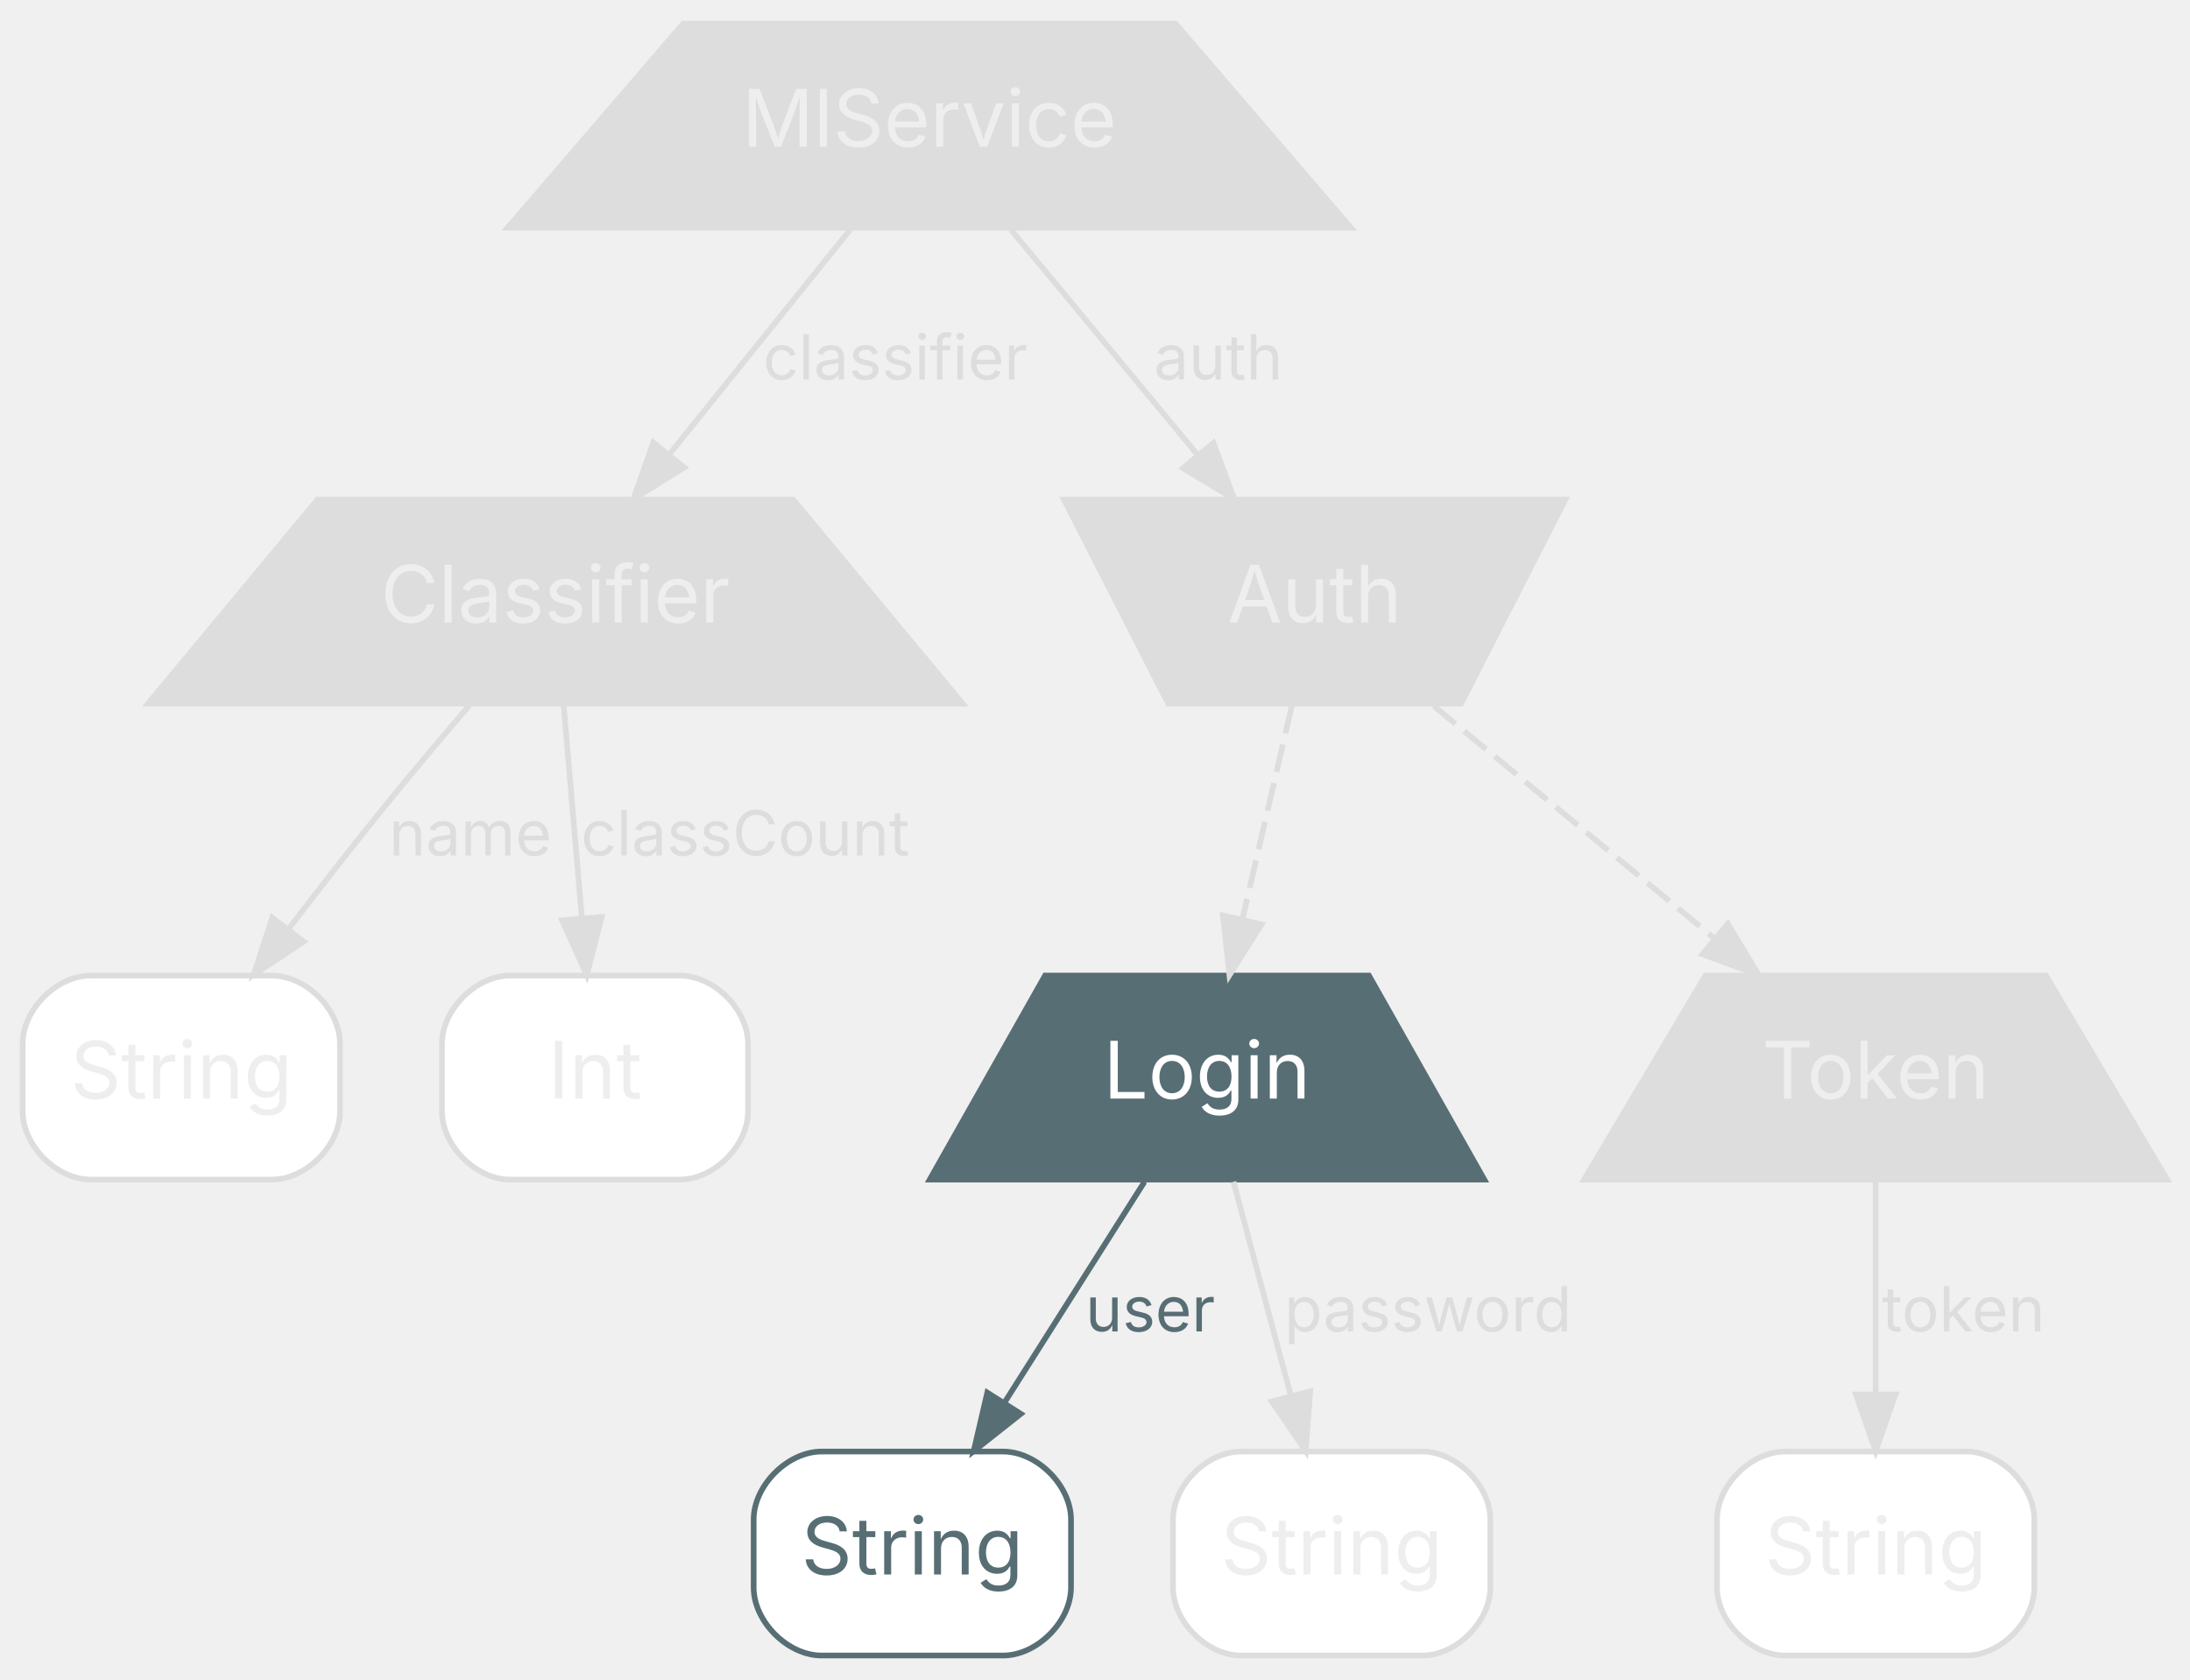
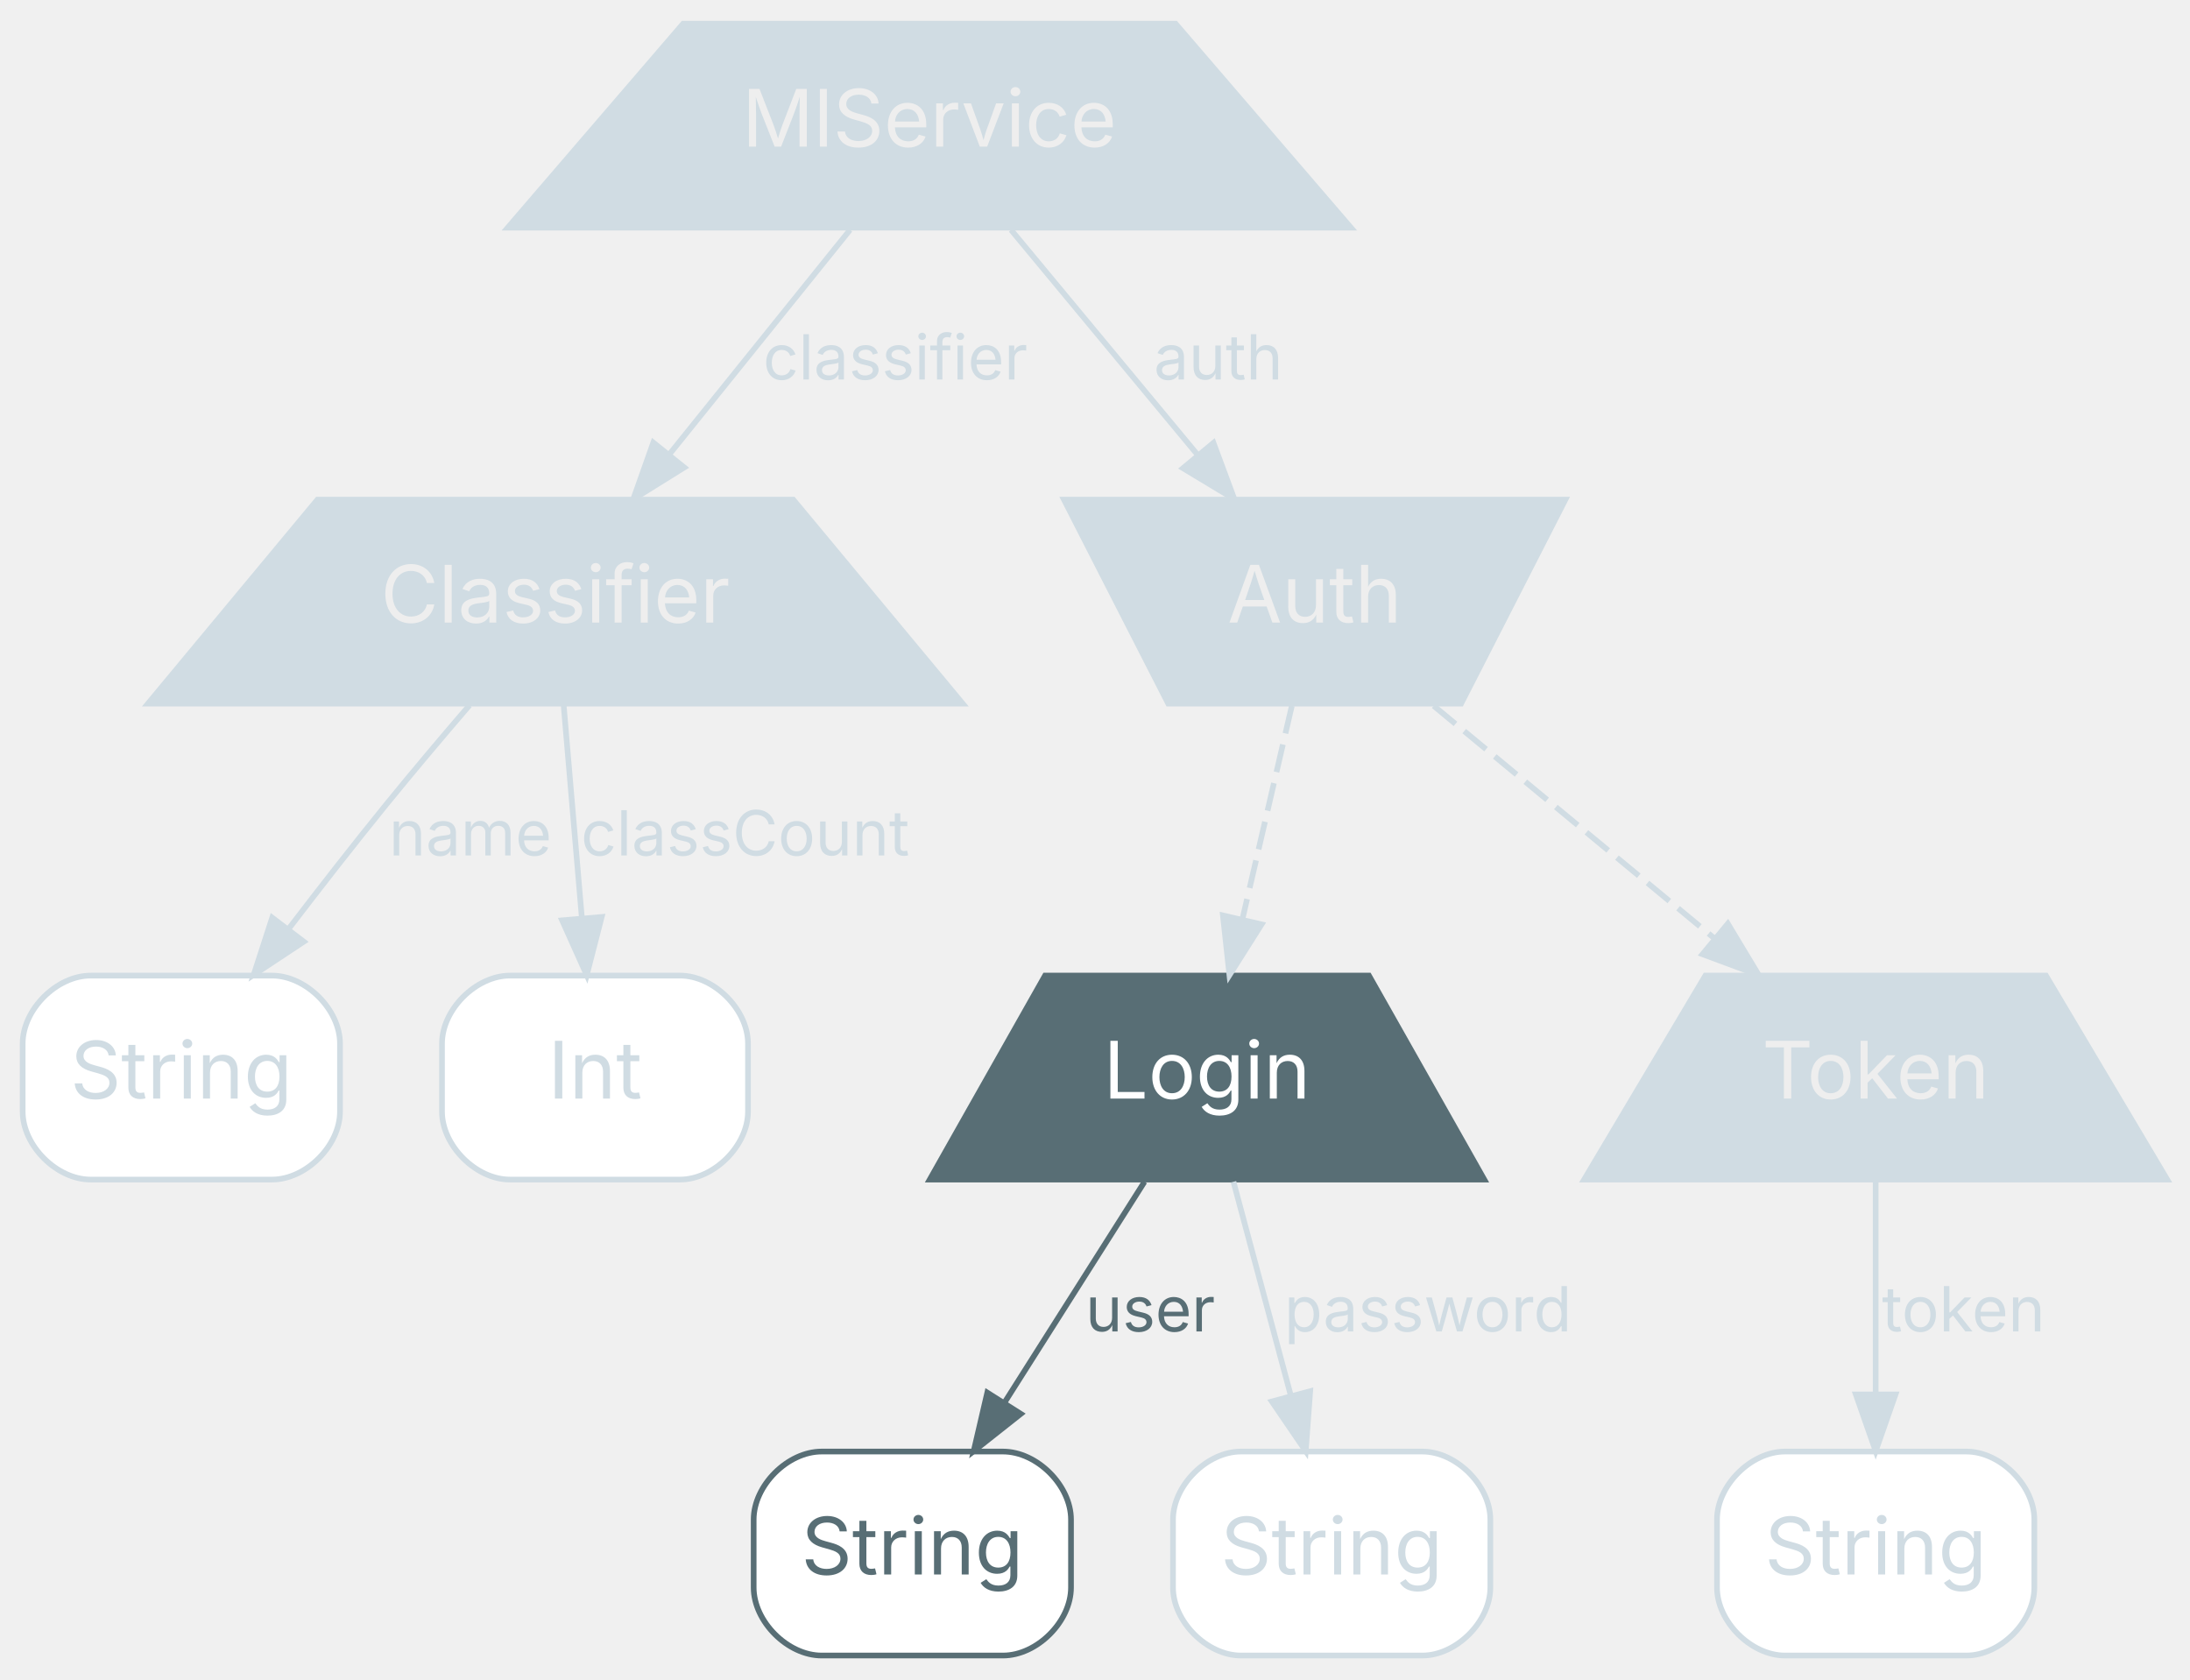
<svg xmlns="http://www.w3.org/2000/svg" width="386pt" height="296pt" viewBox="0.00 0.00 386.47 296.00">
  <g id="graph0" class="graph" transform="scale(1 1) rotate(0) translate(4 292)">
-     <g id="node1" class="node">
-       <polygon fill="#dddddd" stroke="#dddddd" points="203.45,-288 116.55,-288 85.6,-252 234.4,-252 203.45,-288" />
+     <g id="node1" class="node product,disabled">
+       <polygon fill="#d0dce3" stroke="#d0dce3" points="203.45,-288 116.55,-288 85.6,-252 234.4,-252 203.45,-288" />
      <text text-anchor="middle" x="160" y="-266.3" font-family="Inter,Arial" font-size="14.00" fill="#eeeeee">MlService</text>
    </g>
-     <g id="node2" class="node">
-       <polygon fill="#dddddd" stroke="#dddddd" points="135.98,-204 52.02,-204 22.11,-168 165.89,-168 135.98,-204" />
+     <g id="node2" class="node product,disabled">
+       <polygon fill="#d0dce3" stroke="#d0dce3" points="135.98,-204 52.02,-204 22.11,-168 165.89,-168 135.98,-204" />
      <text text-anchor="middle" x="94" y="-182.3" font-family="Inter,Arial" font-size="14.00" fill="#eeeeee">Classifier</text>
    </g>
-     <g id="edge1" class="edge">
-       <path fill="none" stroke="#dddddd" d="M146,-251.61C136.75,-240.12 124.48,-224.87 114.18,-212.07" />
-       <polygon fill="#dddddd" stroke="#dddddd" points="116.75,-209.68 107.75,-204.08 111.29,-214.07 116.75,-209.68" />
-       <text text-anchor="middle" x="154" y="-225.2" font-family="Inter,Arial" font-size="11.00" fill="#dddddd">classifier</text>
+     <g id="edge1" class="edge disabled">
+       <path fill="none" stroke="#d0dce3" d="M146,-251.61C136.75,-240.12 124.48,-224.87 114.18,-212.07" />
+       <polygon fill="#d0dce3" stroke="#d0dce3" points="116.75,-209.68 107.75,-204.08 111.29,-214.07 116.75,-209.68" />
+       <text text-anchor="middle" x="154" y="-225.2" font-family="Inter,Arial" font-size="11.00" fill="#d0dce3">classifier</text>
    </g>
-     <g id="node5" class="node">
-       <polygon fill="#dddddd" stroke="#dddddd" points="202.16,-168 253.84,-168 272.24,-204 183.76,-204 202.16,-168" />
+     <g id="node5" class="node sum,disabled">
+       <polygon fill="#d0dce3" stroke="#d0dce3" points="202.16,-168 253.84,-168 272.24,-204 183.76,-204 202.16,-168" />
      <text text-anchor="middle" x="228" y="-182.3" font-family="Inter,Arial" font-size="14.00" fill="#eeeeee">Auth</text>
    </g>
-     <g id="edge2" class="edge">
-       <path fill="none" stroke="#dddddd" d="M174.42,-251.61C183.95,-240.12 196.59,-224.87 207.21,-212.07" />
-       <polygon fill="#dddddd" stroke="#dddddd" points="210.14,-214.02 213.83,-204.08 204.76,-209.55 210.14,-214.02" />
-       <text text-anchor="middle" x="211" y="-225.2" font-family="Inter,Arial" font-size="11.00" fill="#dddddd">auth</text>
+     <g id="edge2" class="edge disabled">
+       <path fill="none" stroke="#d0dce3" d="M174.42,-251.61C183.95,-240.12 196.59,-224.87 207.21,-212.07" />
+       <polygon fill="#d0dce3" stroke="#d0dce3" points="210.14,-214.02 213.83,-204.08 204.76,-209.55 210.14,-214.02" />
+       <text text-anchor="middle" x="211" y="-225.2" font-family="Inter,Arial" font-size="11.00" fill="#d0dce3">auth</text>
    </g>
-     <g id="node6" class="node">
-       <path fill="#ffffff" stroke="#dddddd" d="M44,-120C44,-120 12,-120 12,-120 6,-120 0,-114 0,-108 0,-108 0,-96 0,-96 0,-90 6,-84 12,-84 12,-84 44,-84 44,-84 50,-84 56,-90 56,-96 56,-96 56,-108 56,-108 56,-114 50,-120 44,-120" />
-       <text text-anchor="middle" x="28" y="-98.3" font-family="Inter,Arial" font-size="14.00" fill="#eeeeee">String</text>
+     <g id="node3" class="node disabled">
+       <path fill="#ffffff" stroke="#d0dce3" d="M44,-120C44,-120 12,-120 12,-120 6,-120 0,-114 0,-108 0,-108 0,-96 0,-96 0,-90 6,-84 12,-84 12,-84 44,-84 44,-84 50,-84 56,-90 56,-96 56,-96 56,-108 56,-108 56,-114 50,-120 44,-120" />
+       <text text-anchor="middle" x="28" y="-98.3" font-family="Inter,Arial" font-size="14.00" fill="#d0dce3">String</text>
    </g>
-     <g id="edge3" class="edge">
-       <path fill="none" stroke="#dddddd" d="M78.85,-167.71C74.04,-162.12 68.74,-155.84 64,-150 58.32,-143 52.31,-135.28 46.86,-128.15" />
-       <polygon fill="#dddddd" stroke="#dddddd" points="49.61,-125.99 40.77,-120.14 44.04,-130.22 49.61,-125.99" />
-       <text text-anchor="middle" x="79" y="-141.2" font-family="Inter,Arial" font-size="11.00" fill="#dddddd">name</text>
+     <g id="edge3" class="edge disabled">
+       <path fill="none" stroke="#d0dce3" d="M78.85,-167.71C74.04,-162.12 68.74,-155.84 64,-150 58.32,-143 52.31,-135.28 46.86,-128.15" />
+       <polygon fill="#d0dce3" stroke="#d0dce3" points="49.61,-125.99 40.77,-120.14 44.04,-130.22 49.61,-125.99" />
+       <text text-anchor="middle" x="79" y="-141.2" font-family="Inter,Arial" font-size="11.00" fill="#d0dce3">name</text>
    </g>
-     <g id="node7" class="node">
-       <path fill="#ffffff" stroke="#dddddd" d="M116,-120C116,-120 86,-120 86,-120 80,-120 74,-114 74,-108 74,-108 74,-96 74,-96 74,-90 80,-84 86,-84 86,-84 116,-84 116,-84 122,-84 128,-90 128,-96 128,-96 128,-108 128,-108 128,-114 122,-120 116,-120" />
-       <text text-anchor="middle" x="101" y="-98.3" font-family="Inter,Arial" font-size="14.00" fill="#eeeeee">Int</text>
+     <g id="node4" class="node disabled">
+       <path fill="#ffffff" stroke="#d0dce3" d="M116,-120C116,-120 86,-120 86,-120 80,-120 74,-114 74,-108 74,-108 74,-96 74,-96 74,-90 80,-84 86,-84 86,-84 116,-84 116,-84 122,-84 128,-90 128,-96 128,-96 128,-108 128,-108 128,-114 122,-120 116,-120" />
+       <text text-anchor="middle" x="101" y="-98.3" font-family="Inter,Arial" font-size="14.00" fill="#d0dce3">Int</text>
    </g>
-     <g id="edge4" class="edge">
-       <path fill="none" stroke="#dddddd" d="M95.48,-167.61C96.41,-156.77 97.62,-142.6 98.67,-130.29" />
-       <polygon fill="#dddddd" stroke="#dddddd" points="102.18,-130.35 99.54,-120.08 95.2,-129.75 102.18,-130.35" />
-       <text text-anchor="middle" x="127.5" y="-141.2" font-family="Inter,Arial" font-size="11.00" fill="#dddddd">classCount</text>
+     <g id="edge4" class="edge disabled">
+       <path fill="none" stroke="#d0dce3" d="M95.48,-167.61C96.41,-156.77 97.62,-142.6 98.67,-130.29" />
+       <polygon fill="#d0dce3" stroke="#d0dce3" points="102.18,-130.35 99.54,-120.08 95.2,-129.75 102.18,-130.35" />
+       <text text-anchor="middle" x="127.5" y="-141.2" font-family="Inter,Arial" font-size="11.00" fill="#d0dce3">classCount</text>
    </g>
-     <g id="node3" class="node">
+     <g id="node6" class="node product">
      <polygon fill="#586e75" stroke="#586e75" points="237.58,-120 180.42,-120 160.07,-84 257.93,-84 237.58,-120" />
      <text text-anchor="middle" x="209" y="-98.3" font-family="Inter,Arial" font-size="14.00" fill="#ffffff">Login</text>
    </g>
-     <g id="node8" class="node">
+     <g id="edge9" class="edge value,disabled">
+       <path fill="none" stroke="#d0dce3" stroke-dasharray="5,2" d="M223.97,-167.61C221.43,-156.66 218.11,-142.31 215.24,-129.92" />
+       <polygon fill="#d0dce3" stroke="#d0dce3" points="218.63,-129.04 212.96,-120.08 211.81,-130.62 218.63,-129.04" />
+     </g>
+     <g id="node9" class="node product,disabled">
+       <polygon fill="#d0dce3" stroke="#d0dce3" points="357.05,-120 296.95,-120 275.55,-84 378.45,-84 357.05,-120" />
+       <text text-anchor="middle" x="327" y="-98.3" font-family="Inter,Arial" font-size="14.00" fill="#eeeeee">Token</text>
+     </g>
+     <g id="edge8" class="edge value,disabled">
+       <path fill="none" stroke="#d0dce3" stroke-dasharray="5,2" d="M249,-167.61C263.4,-155.68 282.69,-139.7 298.48,-126.62" />
+       <polygon fill="#d0dce3" stroke="#d0dce3" points="300.91,-129.16 306.37,-120.08 296.44,-123.77 300.91,-129.16" />
+     </g>
+     <g id="node7" class="node">
      <path fill="#ffffff" stroke="#586e75" d="M173,-36C173,-36 141,-36 141,-36 135,-36 129,-30 129,-24 129,-24 129,-12 129,-12 129,-6 135,0 141,0 141,0 173,0 173,0 179,0 185,-6 185,-12 185,-12 185,-24 185,-24 185,-30 179,-36 173,-36" />
      <text text-anchor="middle" x="157" y="-14.3" font-family="Inter,Arial" font-size="14.00" fill="#586e75">String</text>
    </g>
    <g id="edge6" class="edge">
      <path fill="none" stroke="#586e75" d="M197.97,-83.61C190.82,-72.34 181.38,-57.45 173.37,-44.81" />
      <polygon fill="#586e75" stroke="#586e75" points="176.14,-42.65 167.83,-36.08 170.23,-46.4 176.14,-42.65" />
      <text text-anchor="middle" x="199" y="-57.2" font-family="Inter,Arial" font-size="11.00" fill="#586e75">user</text>
    </g>
-     <g id="node9" class="node">
-       <path fill="#ffffff" stroke="#dddddd" d="M247,-36C247,-36 215,-36 215,-36 209,-36 203,-30 203,-24 203,-24 203,-12 203,-12 203,-6 209,0 215,0 215,0 247,0 247,0 253,0 259,-6 259,-12 259,-12 259,-24 259,-24 259,-30 253,-36 247,-36" />
-       <text text-anchor="middle" x="231" y="-14.3" font-family="Inter,Arial" font-size="14.00" fill="#eeeeee">String</text>
+     <g id="node8" class="node disabled">
+       <path fill="#ffffff" stroke="#d0dce3" d="M247,-36C247,-36 215,-36 215,-36 209,-36 203,-30 203,-24 203,-24 203,-12 203,-12 203,-6 209,0 215,0 215,0 247,0 247,0 253,0 259,-6 259,-12 259,-12 259,-24 259,-24 259,-30 253,-36 247,-36" />
+       <text text-anchor="middle" x="231" y="-14.3" font-family="Inter,Arial" font-size="14.00" fill="#d0dce3">String</text>
    </g>
-     <g id="edge7" class="edge">
-       <path fill="none" stroke="#dddddd" d="M213.67,-83.61C216.6,-72.66 220.45,-58.31 223.78,-45.92" />
-       <polygon fill="#dddddd" stroke="#dddddd" points="227.21,-46.65 226.42,-36.08 220.44,-44.84 227.21,-46.65" />
-       <text text-anchor="middle" x="248" y="-57.2" font-family="Inter,Arial" font-size="11.00" fill="#dddddd">password</text>
+     <g id="edge7" class="edge disabled">
+       <path fill="none" stroke="#d0dce3" d="M213.67,-83.61C216.6,-72.66 220.45,-58.31 223.78,-45.92" />
+       <polygon fill="#d0dce3" stroke="#d0dce3" points="227.21,-46.65 226.42,-36.08 220.44,-44.84 227.21,-46.65" />
+       <text text-anchor="middle" x="248" y="-57.2" font-family="Inter,Arial" font-size="11.00" fill="#d0dce3">password</text>
    </g>
-     <g id="node4" class="node">
-       <polygon fill="#dddddd" stroke="#dddddd" points="357.05,-120 296.95,-120 275.55,-84 378.45,-84 357.05,-120" />
-       <text text-anchor="middle" x="327" y="-98.3" font-family="Inter,Arial" font-size="14.00" fill="#eeeeee">Token</text>
+     <g id="node10" class="node disabled">
+       <path fill="#ffffff" stroke="#d0dce3" d="M343,-36C343,-36 311,-36 311,-36 305,-36 299,-30 299,-24 299,-24 299,-12 299,-12 299,-6 305,0 311,0 311,0 343,0 343,0 349,0 355,-6 355,-12 355,-12 355,-24 355,-24 355,-30 349,-36 343,-36" />
+       <text text-anchor="middle" x="327" y="-14.3" font-family="Inter,Arial" font-size="14.00" fill="#d0dce3">String</text>
    </g>
-     <g id="node10" class="node">
-       <path fill="#ffffff" stroke="#dddddd" d="M343,-36C343,-36 311,-36 311,-36 305,-36 299,-30 299,-24 299,-24 299,-12 299,-12 299,-6 305,0 311,0 311,0 343,0 343,0 349,0 355,-6 355,-12 355,-12 355,-24 355,-24 355,-30 349,-36 343,-36" />
-       <text text-anchor="middle" x="327" y="-14.3" font-family="Inter,Arial" font-size="14.00" fill="#eeeeee">String</text>
-     </g>
-     <g id="edge5" class="edge">
-       <path fill="none" stroke="#dddddd" d="M327,-83.61C327,-72.77 327,-58.6 327,-46.29" />
-       <polygon fill="#dddddd" stroke="#dddddd" points="330.5,-46.08 327,-36.08 323.5,-46.08 330.5,-46.08" />
-       <text text-anchor="middle" x="342.5" y="-57.2" font-family="Inter,Arial" font-size="11.00" fill="#dddddd">token</text>
-     </g>
-     <g id="edge9" class="edge">
-       <path fill="none" stroke="#dddddd" stroke-dasharray="5,2" d="M223.97,-167.61C221.43,-156.66 218.11,-142.31 215.24,-129.92" />
-       <polygon fill="#dddddd" stroke="#dddddd" points="218.63,-129.04 212.96,-120.08 211.81,-130.62 218.63,-129.04" />
-     </g>
-     <g id="edge8" class="edge">
-       <path fill="none" stroke="#dddddd" stroke-dasharray="5,2" d="M249,-167.61C263.4,-155.68 282.69,-139.7 298.48,-126.62" />
-       <polygon fill="#dddddd" stroke="#dddddd" points="300.91,-129.16 306.37,-120.08 296.44,-123.77 300.91,-129.16" />
+     <g id="edge5" class="edge disabled">
+       <path fill="none" stroke="#d0dce3" d="M327,-83.61C327,-72.77 327,-58.6 327,-46.29" />
+       <polygon fill="#d0dce3" stroke="#d0dce3" points="330.5,-46.08 327,-36.08 323.5,-46.08 330.5,-46.08" />
+       <text text-anchor="middle" x="342.5" y="-57.2" font-family="Inter,Arial" font-size="11.00" fill="#d0dce3">token</text>
    </g>
  </g>
</svg>
